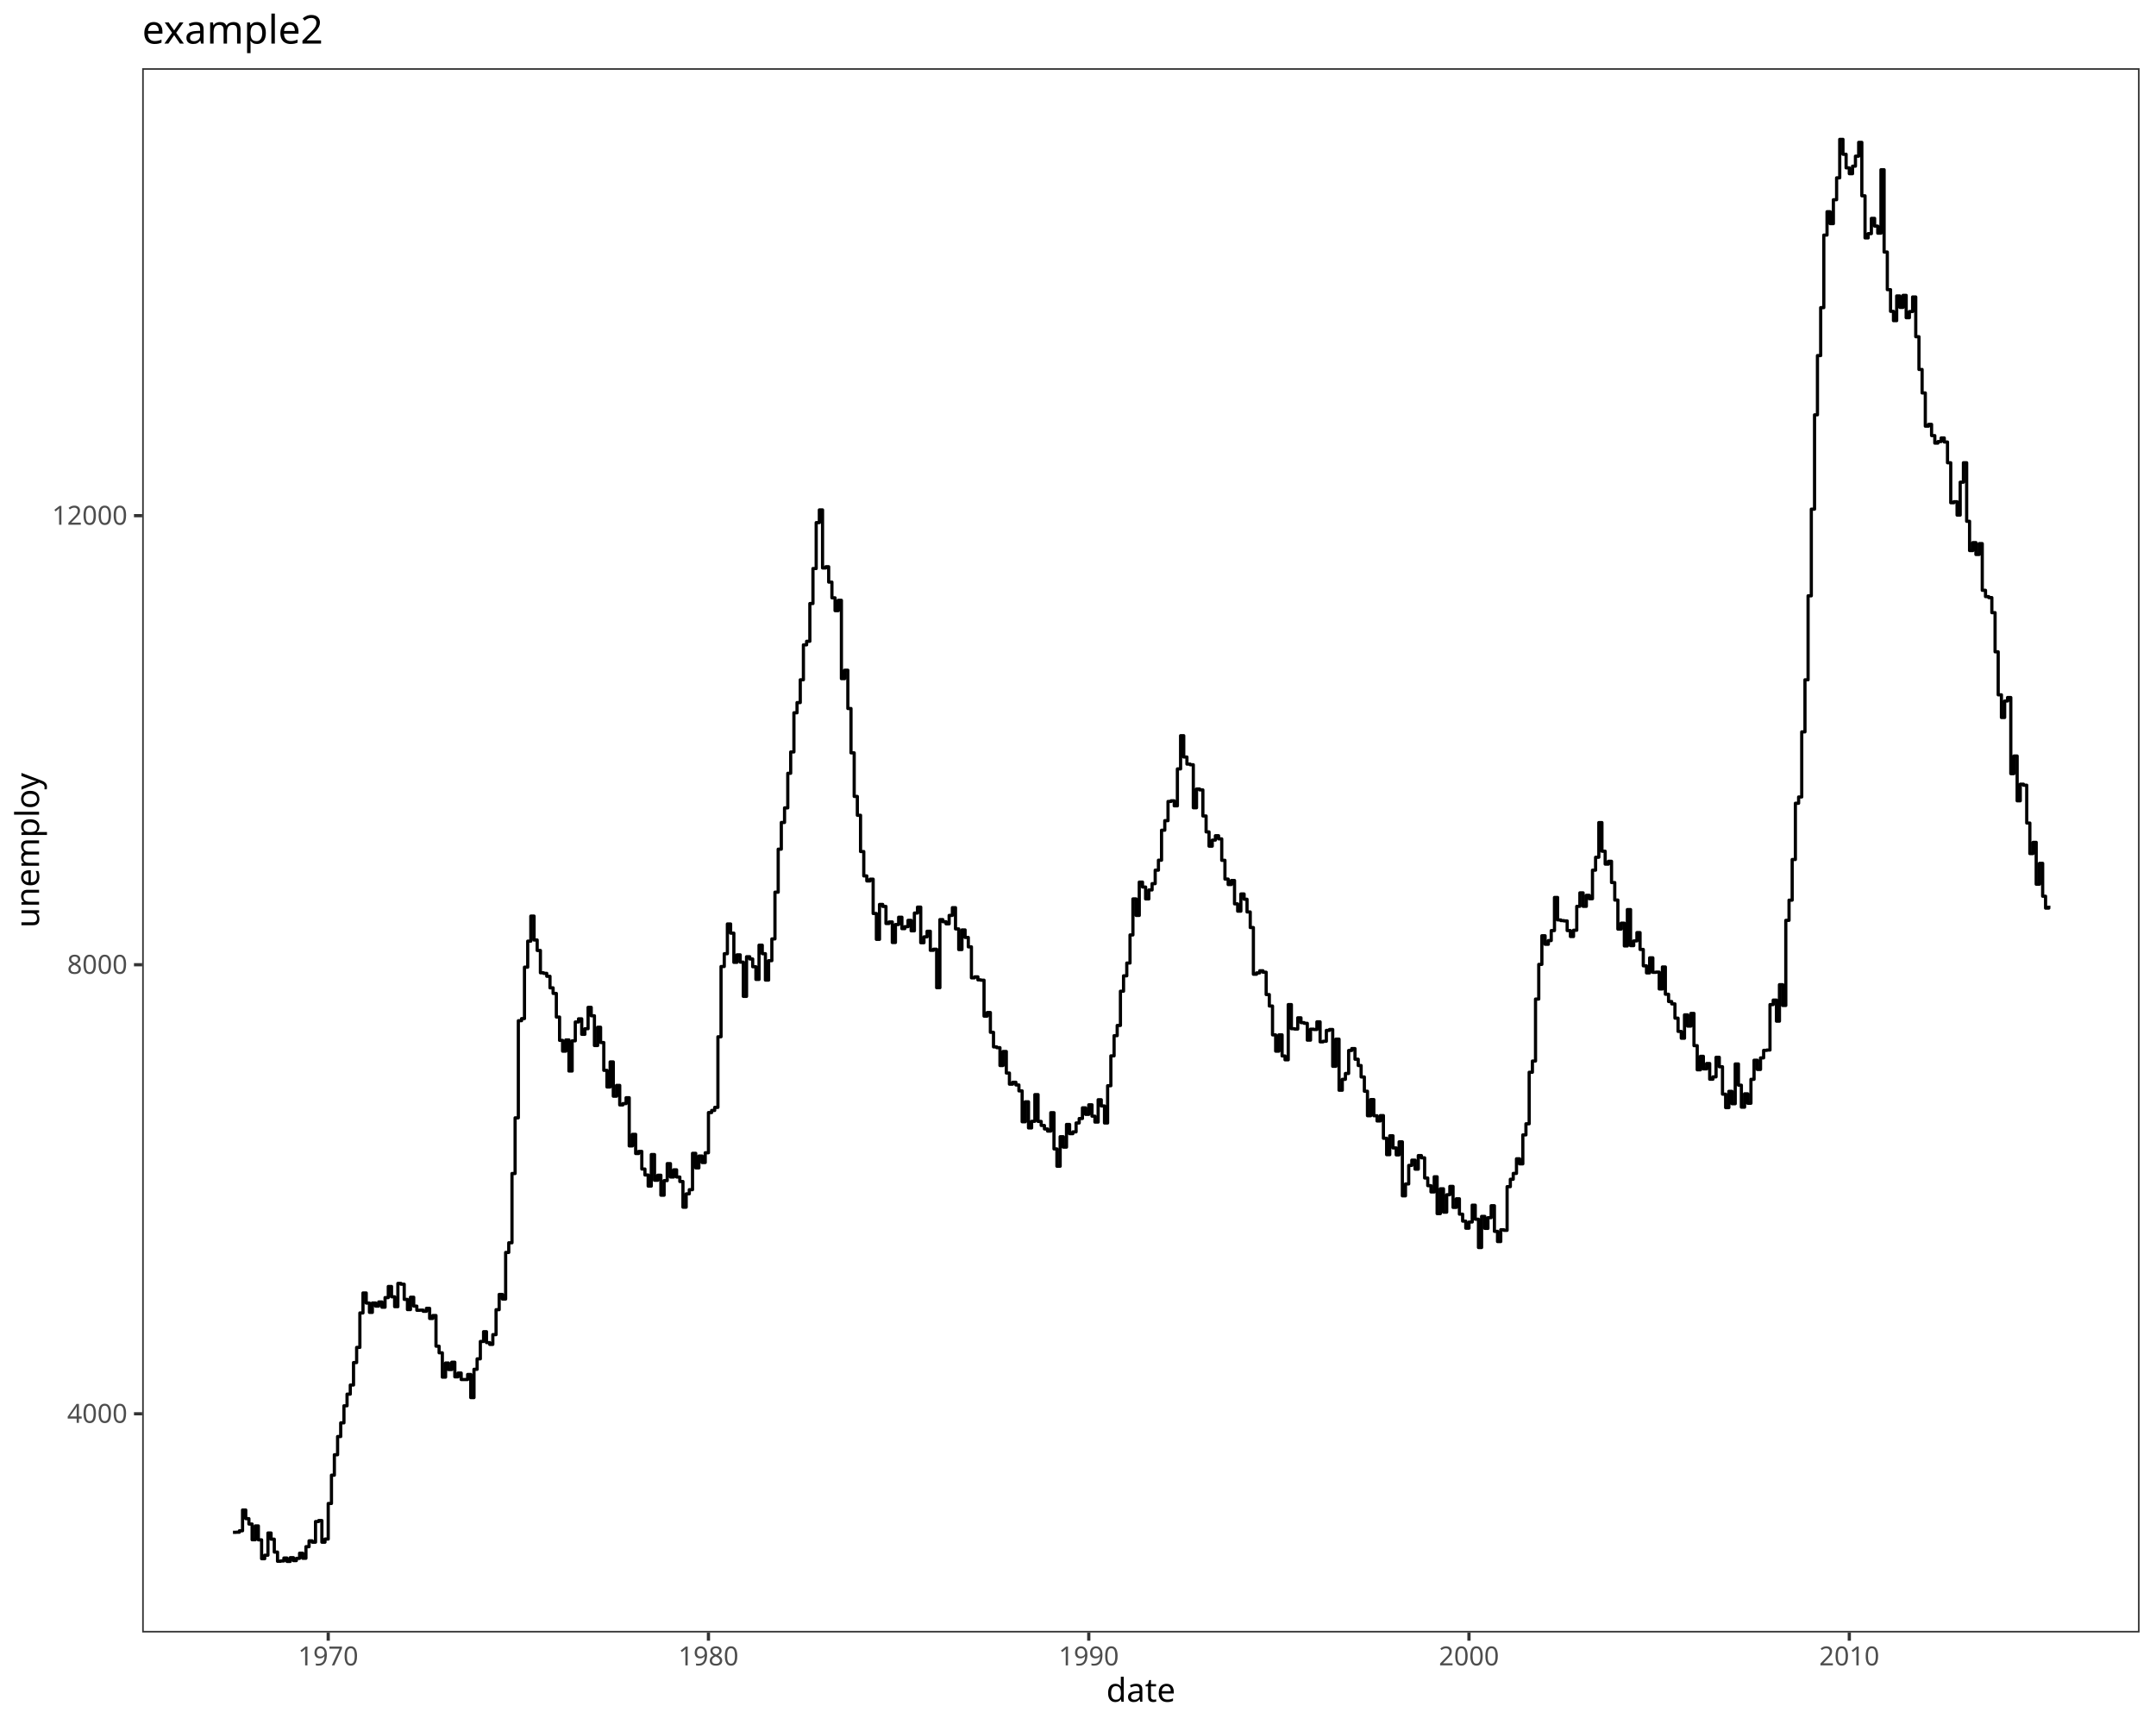
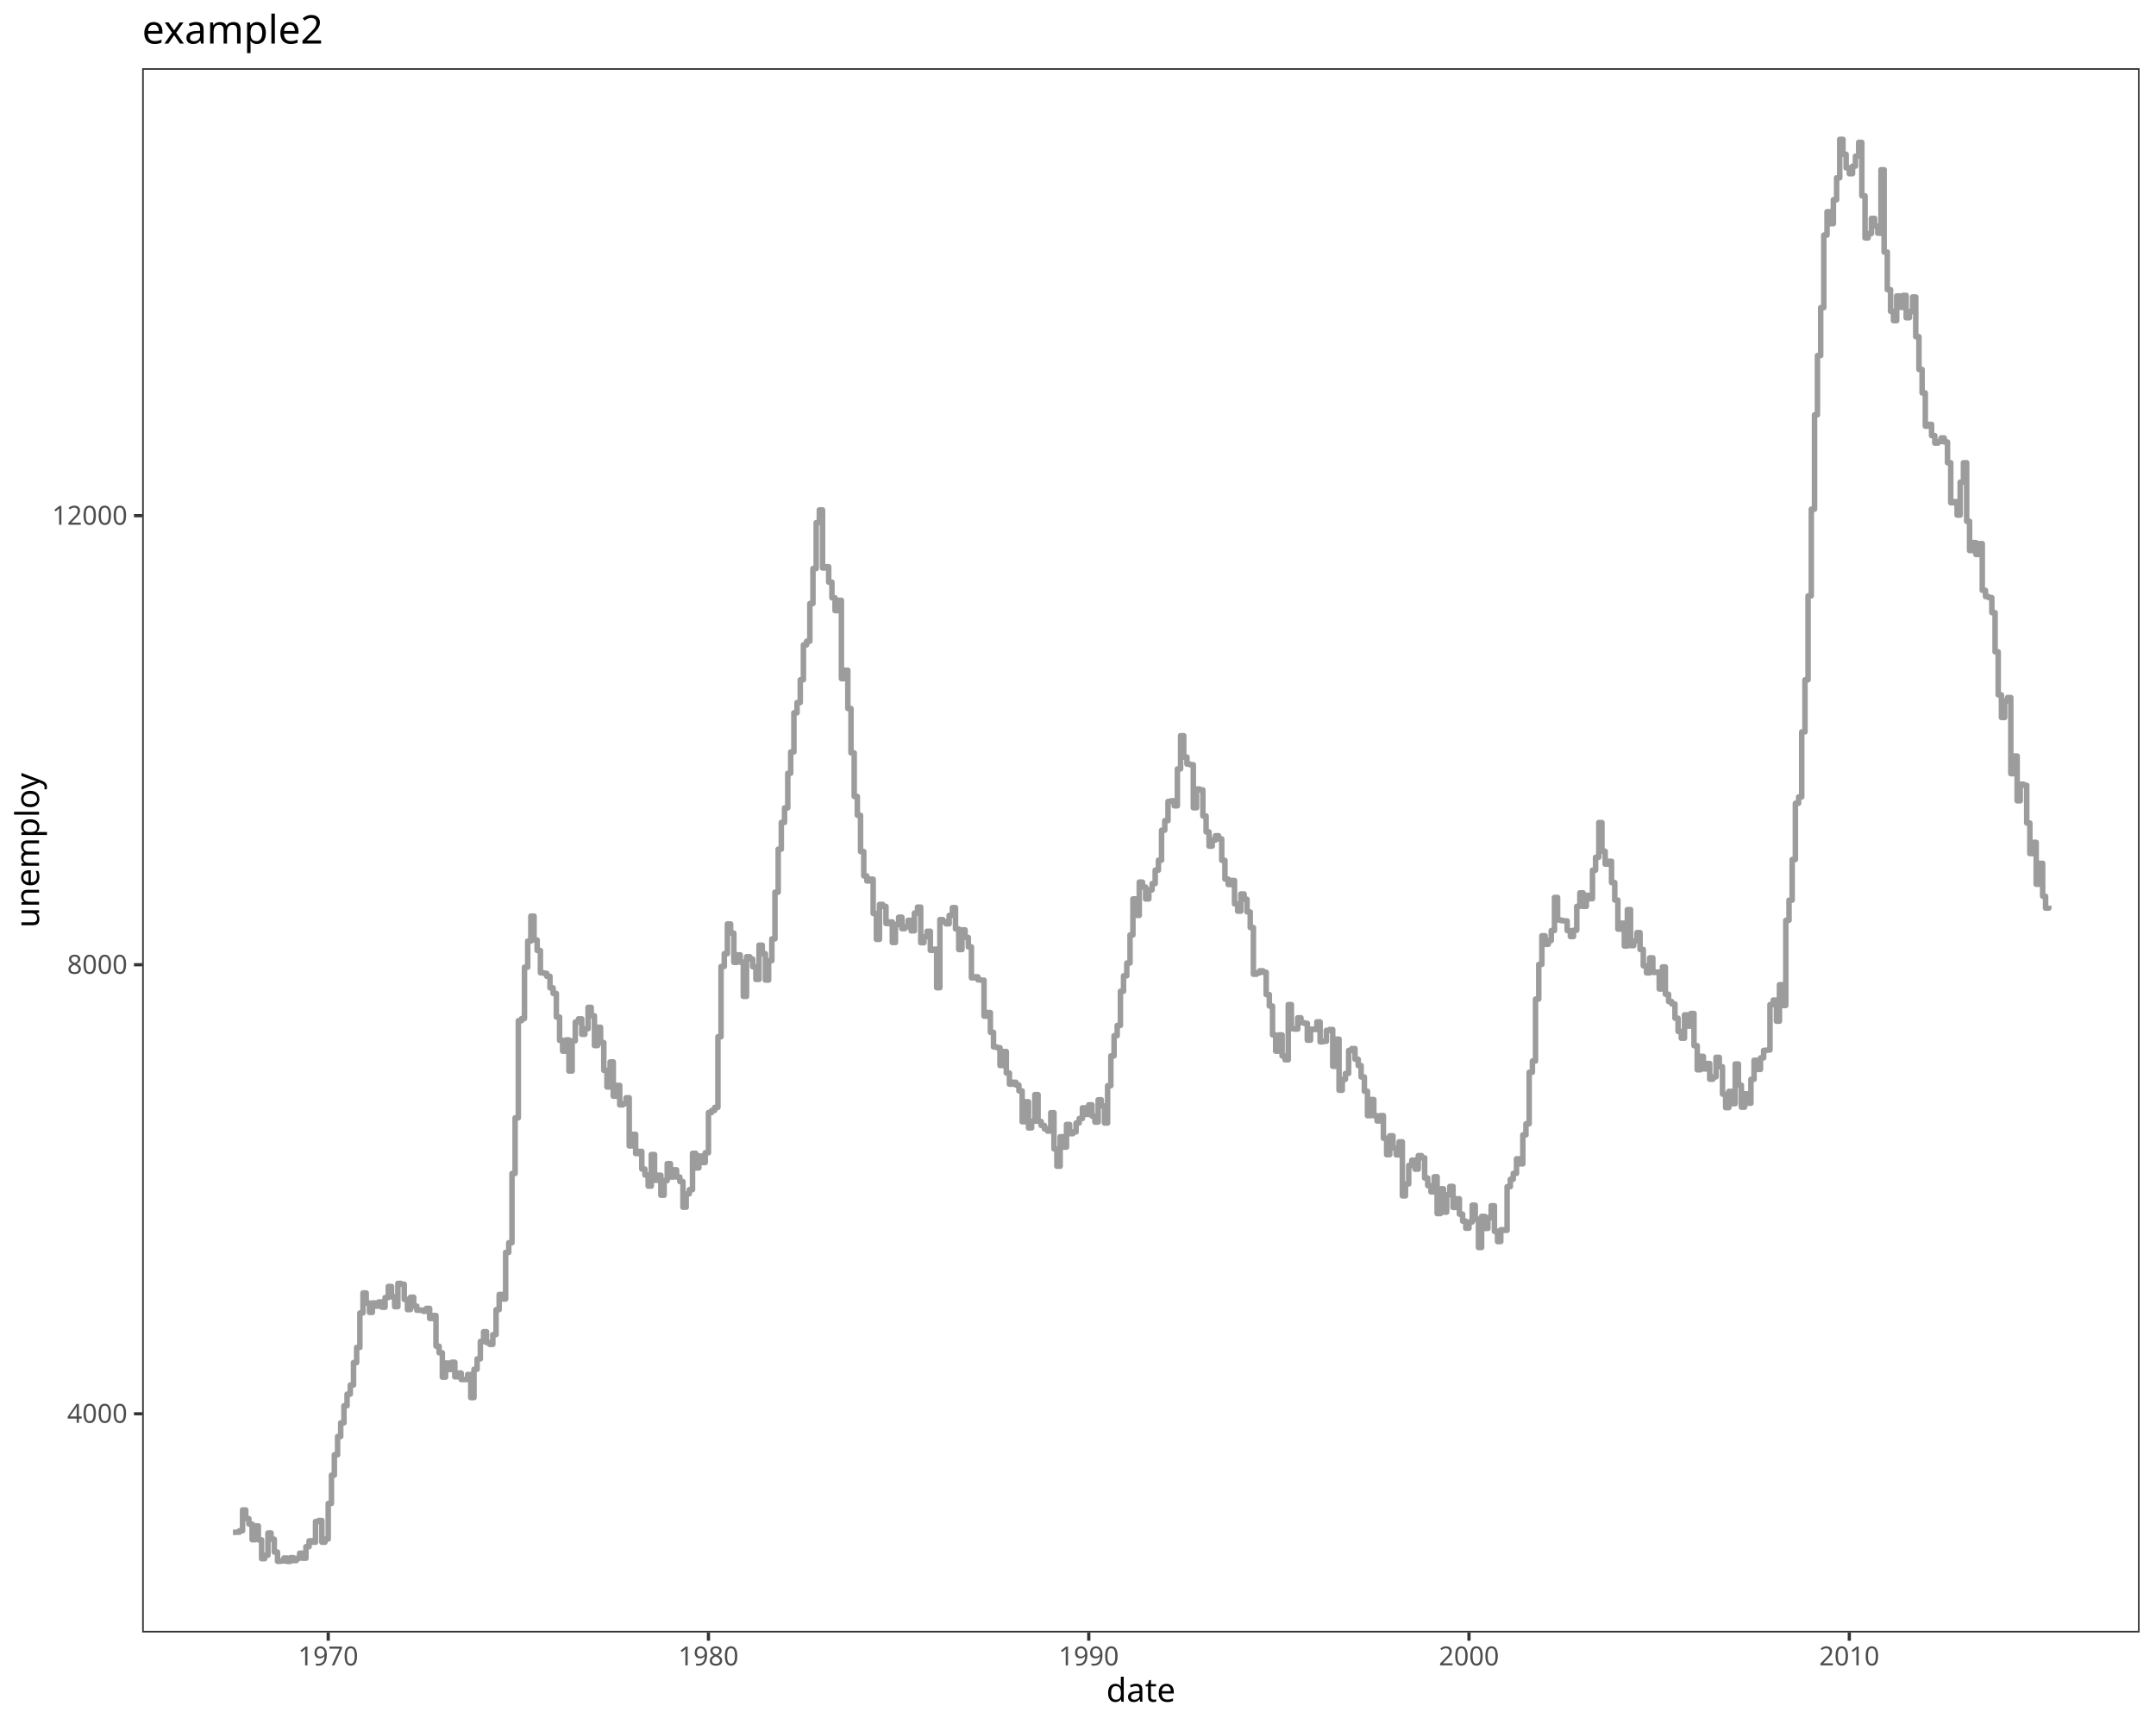
<svg xmlns="http://www.w3.org/2000/svg" class="svglite" data-engine-version="2.0" width="720.00pt" height="576.00pt" viewBox="0 0 720.00 576.00">
  <defs>
    <style type="text/css">
    .svglite line, .svglite polyline, .svglite polygon, .svglite path, .svglite rect, .svglite circle {
      fill: none;
      stroke: #000000;
      stroke-linecap: round;
      stroke-linejoin: round;
      stroke-miterlimit: 10.00;
    }
  </style>
  </defs>
  <rect width="100%" height="100%" style="stroke: none; fill: #FFFFFF;" />
  <defs>
    <clipPath id="cpMC4wMHw3MjAuMDB8MC4wMHw1NzYuMDA=">
      <rect x="0.00" y="0.00" width="720.00" height="576.00" />
    </clipPath>
  </defs>
  <g clip-path="url(#cpMC4wMHw3MjAuMDB8MC4wMHw1NzYuMDA=)">
    <rect x="0.00" y="0.00" width="720.00" height="576.00" style="stroke-width: 1.07; stroke: #FFFFFF; fill: #FFFFFF;" />
  </g>
  <defs>
    <clipPath id="cpNDcuNDh8NzE0LjUyfDIyLjc4fDU0NS4xMQ==">
      <rect x="47.48" y="22.78" width="667.04" height="522.33" />
    </clipPath>
  </defs>
  <g clip-path="url(#cpNDcuNDh8NzE0LjUyfDIyLjc4fDU0NS4xMQ==)">
    <rect x="47.48" y="22.78" width="667.04" height="522.33" style="stroke-width: 1.07; stroke: none; fill: #FFFFFF;" />
-     <polyline points="77.80,511.66 78.88,511.66 78.88,511.62 79.95,511.62 79.95,511.14 81.00,511.14 81.00,504.20 82.07,504.20 82.07,507.09 83.12,507.09 83.12,508.89 84.19,508.89 84.19,514.14 85.27,514.14 85.27,509.52 86.28,509.52 86.28,514.17 87.36,514.17 87.36,520.47 88.40,520.47 88.40,519.31 89.48,519.31 89.48,511.89 90.52,511.89 90.52,513.95 91.60,513.95 91.60,518.26 92.68,518.26 92.68,521.33 93.72,521.33 93.72,521.22 94.80,521.22 94.80,520.25 95.84,520.25 95.84,521.37 96.92,521.37 96.92,520.13 98.00,520.13 98.00,521.11 98.97,521.11 98.97,520.36 100.05,520.36 100.05,518.63 101.09,518.63 101.09,520.32 102.17,520.32 102.17,516.46 103.21,516.46 103.21,514.51 104.29,514.51 104.29,514.96 105.37,514.96 105.37,508.06 106.41,508.06 106.41,507.73 107.49,507.73 107.49,514.96 108.53,514.96 108.53,513.91 109.61,513.91 109.61,502.03 110.69,502.03 110.69,492.58 111.66,492.58 111.66,485.76 112.74,485.76 112.74,479.68 113.78,479.68 113.78,475.11 114.86,475.11 114.86,469.41 115.90,469.41 115.90,465.52 116.98,465.52 116.98,462.48 118.06,462.48 118.06,454.98 119.10,454.98 119.10,449.92 120.18,449.92 120.18,438.41 121.22,438.41 121.22,431.74 122.30,431.74 122.30,435.11 123.38,435.11 123.38,438.22 124.35,438.22 124.35,435.08 125.43,435.08 125.43,436.13 126.47,436.13 126.47,434.74 127.55,434.74 127.55,436.50 128.59,436.50 128.59,433.28 129.67,433.28 129.67,429.57 130.75,429.57 130.75,433.01 131.79,433.01 131.79,436.31 132.87,436.31 132.87,428.55 133.91,428.55 133.91,428.82 134.99,428.82 134.99,433.88 136.07,433.88 136.07,437.29 137.08,437.29 137.08,433.16 138.16,433.16 138.16,436.13 139.20,436.13 139.20,437.51 140.28,437.51 140.28,437.47 141.32,437.47 141.32,437.85 142.40,437.85 142.40,436.88 143.48,436.88 143.48,440.25 144.52,440.25 144.52,439.27 145.60,439.27 145.60,449.51 146.64,449.51 146.64,451.72 147.72,451.72 147.72,459.85 148.80,459.85 148.80,455.13 149.77,455.13 149.77,457.31 150.85,457.31 150.85,454.87 151.89,454.87 151.89,459.74 152.97,459.74 152.97,458.47 154.01,458.47 154.01,460.64 155.09,460.64 155.09,460.64 156.17,460.64 156.17,458.95 157.21,458.95 157.21,466.68 158.29,466.68 158.29,457.23 159.33,457.23 159.33,453.74 160.41,453.74 160.41,447.93 161.49,447.93 161.49,444.67 162.46,444.67 162.46,448.31 163.54,448.31 163.54,448.91 164.58,448.91 164.58,445.65 165.66,445.65 165.66,437.32 166.70,437.32 166.70,432.23 167.78,432.23 167.78,433.76 168.86,433.76 168.86,418.21 169.90,418.21 169.90,414.98 170.98,414.98 170.98,391.85 172.02,391.85 172.02,373.26 173.10,373.26 173.10,340.83 174.18,340.83 174.18,340.12 175.15,340.12 175.15,322.95 176.23,322.95 176.23,314.26 177.27,314.26 177.27,305.90 178.35,305.90 178.35,313.88 179.39,313.88 179.39,317.37 180.47,317.37 180.47,324.83 181.55,324.83 181.55,325.01 182.59,325.01 182.59,325.99 183.67,325.99 183.67,329.85 184.71,329.85 184.71,331.72 185.79,331.72 185.79,339.60 186.87,339.60 186.87,347.39 187.88,347.39 187.88,350.99 188.95,350.99 188.95,347.24 190.00,347.24 190.00,357.63 191.07,357.63 191.07,347.54 192.12,347.54 192.12,341.25 193.20,341.25 193.20,340.20 194.27,340.20 194.27,345.37 195.32,345.37 195.32,343.50 196.39,343.50 196.39,336.37 197.44,336.37 197.44,339.18 198.51,339.18 198.51,349.12 199.59,349.12 199.59,343.01 200.57,343.01 200.57,348.11 201.64,348.11 201.64,357.40 202.69,357.40 202.69,362.95 203.76,362.95 203.76,354.59 204.81,354.59 204.81,366.03 205.89,366.03 205.89,362.43 206.96,362.43 206.96,368.95 208.01,368.95 208.01,368.50 209.08,368.50 209.08,366.55 210.13,366.55 210.13,382.63 211.21,382.63 211.21,378.77 212.28,378.77 212.28,385.18 213.26,385.18 213.26,384.47 214.33,384.47 214.33,390.35 215.38,390.35 215.38,392.34 216.46,392.34 216.46,396.05 217.50,396.05 217.50,385.52 218.58,385.52 218.58,394.10 219.65,394.10 219.65,392.42 220.70,392.42 220.70,399.09 221.78,399.09 221.78,394.22 222.82,394.22 222.82,388.55 223.90,388.55 223.90,393.02 224.97,393.02 224.97,390.62 225.95,390.62 225.95,393.02 227.03,393.02 227.03,394.52 228.07,394.52 228.07,403.10 229.15,403.10 229.15,398.64 230.19,398.64 230.19,397.25 231.27,397.25 231.27,385.11 232.34,385.11 232.34,389.98 233.39,389.98 233.39,386.01 234.47,386.01 234.47,388.18 235.51,388.18 235.51,384.92 236.59,384.92 236.59,371.50 237.66,371.50 237.66,370.79 238.67,370.79 238.67,369.77 239.75,369.77 239.75,346.19 240.79,346.19 240.79,322.73 241.87,322.73 241.87,318.45 242.91,318.45 242.91,308.52 243.99,308.52 243.99,311.59 245.07,311.59 245.07,321.34 246.11,321.34 246.11,318.83 247.19,318.83 247.19,321.27 248.23,321.27 248.23,332.70 249.31,332.70 249.31,319.47 250.39,319.47 250.39,320.22 251.36,320.22 251.36,322.80 252.44,322.80 252.44,327.04 253.48,327.04 253.48,315.61 254.56,315.61 254.56,318.45 255.61,318.45 255.61,327.26 256.68,327.26 256.68,320.78 257.76,320.78 257.76,313.51 258.80,313.51 258.80,297.91 259.88,297.91 259.88,283.55 260.92,283.55 260.92,274.63 262.00,274.63 262.00,269.76 263.08,269.76 263.08,258.21 264.05,258.21 264.05,251.09 265.13,251.09 265.13,238.01 266.17,238.01 266.17,234.60 267.25,234.60 267.25,226.99 268.30,226.99 268.30,215.33 269.37,215.33 269.37,214.13 270.45,214.13 270.45,201.53 271.49,201.53 271.49,189.84 272.57,189.84 272.57,174.51 273.62,174.51 273.62,170.27 274.69,170.27 274.69,189.65 275.77,189.65 275.77,189.24 276.74,189.24 276.74,194.37 277.82,194.37 277.82,199.62 278.87,199.62 278.87,203.90 279.94,203.90 279.94,200.45 280.99,200.45 280.99,226.61 282.06,226.61 282.06,223.80 283.14,223.80 283.14,236.58 284.19,236.58 284.19,251.39 285.26,251.39 285.26,265.94 286.31,265.94 286.31,272.23 287.38,272.23 287.38,284.34 288.46,284.34 288.46,292.48 289.47,292.48 289.47,294.16 290.55,294.16 290.55,293.56 291.59,293.56 291.59,305.03 292.67,305.03 292.67,313.66 293.71,313.66 293.71,302.00 294.79,302.00 294.79,302.67 295.87,302.67 295.87,308.37 296.91,308.37 296.91,307.85 297.99,307.85 297.99,314.71 299.03,314.71 299.03,308.71 300.11,308.71 300.11,306.27 301.19,306.27 301.19,310.09 302.16,310.09 302.16,309.42 303.24,309.42 303.24,307.32 304.28,307.32 304.28,310.81 305.36,310.81 305.36,304.88 306.40,304.88 306.40,302.90 307.48,302.90 307.48,314.78 308.56,314.78 308.56,312.83 309.60,312.83 309.60,310.96 310.68,310.96 310.68,317.33 311.72,317.33 311.72,316.96 312.80,316.96 312.80,329.81 313.88,329.81 313.88,307.06 314.85,307.06 314.85,307.77 315.93,307.77 315.93,308.48 316.97,308.48 316.97,305.67 318.05,305.67 318.05,303.08 319.09,303.08 319.09,310.17 320.17,310.17 320.17,317.07 321.25,317.07 321.25,310.51 322.29,310.51 322.29,313.02 323.37,313.02 323.37,316.17 324.41,316.17 324.41,326.51 325.49,326.51 325.49,326.18 326.57,326.18 326.57,327.19 327.54,327.19 327.54,327.30 328.62,327.30 328.62,339.30 329.66,339.30 329.66,338.10 330.74,338.10 330.74,344.70 331.78,344.70 331.78,349.57 332.86,349.57 332.86,349.83 333.94,349.83 333.94,355.79 334.98,355.79 334.98,351.11 336.06,351.11 336.06,358.30 337.10,358.30 337.10,362.01 338.18,362.01 338.18,361.38 339.26,361.38 339.26,362.28 340.27,362.28 340.27,364.26 341.35,364.26 341.35,374.57 342.39,374.57 342.39,367.90 343.47,367.90 343.47,376.63 344.51,376.63 344.51,374.42 345.59,374.42 345.59,365.50 346.66,365.50 346.66,374.46 347.71,374.46 347.71,375.81 348.79,375.81 348.79,376.97 349.83,376.97 349.83,377.68 350.91,377.68 350.91,371.54 351.98,371.54 351.98,383.64 352.96,383.64 352.96,389.42 354.04,389.42 354.04,379.56 355.08,379.56 355.08,383.04 356.16,383.04 356.16,375.47 357.20,375.47 357.20,378.55 358.28,378.55 358.28,377.95 359.36,377.95 359.36,374.98 360.40,374.98 360.40,373.49 361.48,373.49 361.48,369.92 362.52,369.92 362.52,372.10 363.60,372.10 363.60,368.91 364.67,368.91 364.67,372.70 365.65,372.70 365.65,374.68 366.73,374.68 366.73,367.22 367.77,367.22 367.77,369.29 368.85,369.29 368.85,374.98 369.89,374.98 369.89,362.54 370.97,362.54 370.97,352.57 372.05,352.57 372.05,345.82 373.09,345.82 373.09,342.41 374.17,342.41 374.17,330.98 375.21,330.98 375.21,325.84 376.29,325.84 376.29,321.57 377.37,321.57 377.37,312.19 378.34,312.19 378.34,300.16 379.42,300.16 379.42,305.67 380.46,305.67 380.46,294.54 381.54,294.54 381.54,296.19 382.58,296.19 382.58,300.16 383.66,300.16 383.66,297.16 384.74,297.16 384.74,295.06 385.78,295.06 385.78,290.56 386.86,290.56 386.86,287.23 387.90,287.23 387.90,277.22 388.98,277.22 388.98,274.03 390.06,274.03 390.06,267.62 391.06,267.62 391.06,267.40 392.14,267.40 392.14,269.08 393.19,269.08 393.19,256.75 394.26,256.75 394.26,245.66 395.31,245.66 395.31,252.78 396.38,252.78 396.38,255.14 397.46,255.14 397.46,255.36 398.51,255.36 398.51,269.72 399.58,269.72 399.58,263.46 400.63,263.46 400.63,263.76 401.70,263.76 401.70,272.46 402.78,272.46 402.78,277.78 403.76,277.78 403.76,282.54 404.83,282.54 404.83,280.52 405.88,280.52 405.88,279.06 406.95,279.06 406.95,280.11 408.00,280.11 408.00,287.27 409.07,287.27 409.07,293.53 410.15,293.53 410.15,295.36 411.20,295.36 411.20,294.01 412.27,294.01 412.27,301.81 413.32,301.81 413.32,304.25 414.39,304.25 414.39,298.51 415.47,298.51 415.47,300.27 416.45,300.27 416.45,304.51 417.52,304.51 417.52,309.72 418.57,309.72 418.57,325.31 419.64,325.31 419.64,324.86 420.69,324.86 420.69,324.15 421.77,324.15 421.77,324.64 422.84,324.64 422.84,332.10 423.89,332.10 423.89,335.92 424.96,335.92 424.96,345.56 426.01,345.56 426.01,350.99 427.08,350.99 427.08,345.56 428.16,345.56 428.16,352.60 429.14,352.60 429.14,353.88 430.21,353.88 430.21,335.44 431.26,335.44 431.26,343.50 432.34,343.50 432.34,343.61 433.38,343.61 433.38,339.86 434.46,339.86 434.46,341.47 435.53,341.47 435.53,341.70 436.58,341.70 436.58,347.32 437.65,347.32 437.65,343.65 438.70,343.65 438.70,343.76 439.78,343.76 439.78,341.21 440.85,341.21 440.85,347.88 441.86,347.88 441.86,347.69 442.94,347.69 442.94,344.06 443.98,344.06 443.98,343.76 445.06,343.76 445.06,356.05 446.10,356.05 446.10,346.98 447.18,346.98 447.18,364.04 448.26,364.04 448.26,360.40 449.30,360.40 449.30,358.45 450.38,358.45 450.38,350.77 451.42,350.77 451.42,350.13 452.50,350.13 452.50,353.69 453.58,353.69 453.58,355.79 454.55,355.79 454.55,359.61 455.63,359.61 455.63,364.38 456.67,364.38 456.67,372.55 457.75,372.55 457.75,367.15 458.79,367.15 458.79,372.55 459.87,372.55 459.87,374.31 460.95,374.31 460.95,372.51 461.99,372.51 461.99,380.08 463.07,380.08 463.07,385.56 464.11,385.56 464.11,379.26 465.19,379.26 465.19,383.31 466.27,383.31 466.27,385.63 467.24,385.63 467.24,381.28 468.32,381.28 468.32,399.31 469.36,399.31 469.36,395.34 470.44,395.34 470.44,389.15 471.48,389.15 471.48,387.39 472.56,387.39 472.56,390.39 473.64,390.39 473.64,385.86 474.68,385.86 474.68,386.61 475.76,386.61 475.76,393.35 476.80,393.35 476.80,395.90 477.88,395.90 477.88,398.00 478.96,398.00 478.96,392.94 479.93,392.94 479.93,405.24 481.01,405.24 481.01,396.95 482.05,396.95 482.05,404.75 483.13,404.75 483.13,398.94 484.18,398.94 484.18,396.16 485.25,396.16 485.25,403.17 486.33,403.17 486.33,400.29 487.37,400.29 487.37,405.42 488.45,405.42 488.45,407.75 489.50,407.75 489.50,410.11 490.57,410.11 490.57,408.05 491.65,408.05 491.65,402.42 492.66,402.42 492.66,407.11 493.74,407.11 493.74,416.56 494.78,416.56 494.78,406.17 495.86,406.17 495.86,410.18 496.90,410.18 496.90,406.59 497.98,406.59 497.98,402.61 499.06,402.61 499.06,411.16 500.10,411.16 500.10,414.57 501.18,414.57 501.18,410.63 502.22,410.63 502.22,410.82 503.30,410.82 503.30,396.24 504.38,396.24 504.38,393.77 505.35,393.77 505.35,391.82 506.43,391.82 506.43,386.94 507.47,386.94 507.47,388.63 508.55,388.63 508.55,378.96 509.59,378.96 509.59,375.25 510.67,375.25 510.67,358.04 511.75,358.04 511.75,354.29 512.79,354.29 512.79,333.60 513.87,333.60 513.87,322.02 514.91,322.02 514.91,312.46 515.99,312.46 515.99,315.31 517.07,315.31 517.07,314.07 518.04,314.07 518.04,310.73 519.12,310.73 519.12,299.67 520.16,299.67 520.16,307.17 521.24,307.17 521.24,307.40 522.28,307.40 522.28,307.51 523.36,307.51 523.36,310.73 524.44,310.73 524.44,312.72 525.48,312.72 525.48,310.62 526.56,310.62 526.56,302.64 527.60,302.64 527.60,298.14 528.68,298.14 528.68,302.64 529.76,302.64 529.76,298.96 530.73,298.96 530.73,300.09 531.81,300.09 531.81,290.56 532.85,290.56 532.85,286.25 533.93,286.25 533.93,274.67 534.97,274.67 534.97,284.23 536.05,284.23 536.05,288.54 537.13,288.54 537.13,287.60 538.17,287.60 538.17,294.69 539.25,294.69 539.25,300.54 540.29,300.54 540.29,310.24 541.37,310.24 541.37,308.26 542.45,308.26 542.45,315.87 543.46,315.87 543.46,303.72 544.53,303.72 544.53,315.76 545.58,315.76 545.58,314.18 546.65,314.18 546.65,311.41 547.70,311.41 547.70,317.03 548.78,317.03 548.78,322.50 549.85,322.50 549.85,324.86 550.90,324.86 550.90,319.84 551.97,319.84 551.97,324.68 553.02,324.68 553.02,324.60 554.10,324.60 554.10,330.23 555.17,330.23 555.17,322.88 556.15,322.88 556.15,331.99 557.22,331.99 557.22,334.42 558.27,334.42 558.27,335.21 559.35,335.21 559.35,339.97 560.39,339.97 560.39,344.40 561.47,344.40 561.47,346.68 562.54,346.68 562.54,338.88 563.59,338.88 563.59,342.63 564.67,342.63 564.67,338.40 565.71,338.40 565.71,349.16 566.79,349.16 566.79,357.22 567.86,357.22 567.86,352.72 568.84,352.72 568.84,356.92 569.92,356.92 569.92,355.12 570.96,355.12 570.96,360.36 572.04,360.36 572.04,359.58 573.08,359.58 573.08,353.05 574.16,353.05 574.16,356.20 575.23,356.20 575.23,365.35 576.28,365.35 576.28,369.85 577.36,369.85 577.36,364.41 578.40,364.41 578.40,368.54 579.48,368.54 579.48,355.27 580.55,355.27 580.55,362.35 581.53,362.35 581.53,369.70 582.61,369.70 582.61,365.24 583.65,365.24 583.65,368.39 584.73,368.39 584.73,360.40 585.77,360.40 585.77,354.03 586.85,354.03 586.85,357.10 587.93,357.10 587.93,353.24 588.97,353.24 588.97,350.73 590.05,350.73 590.05,350.62 591.09,350.62 591.09,335.44 592.17,335.44 592.17,333.94 593.25,333.94 593.25,340.98 594.25,340.98 594.25,328.80 595.33,328.80 595.33,335.74 596.37,335.74 596.37,307.32 597.45,307.32 597.45,300.57 598.50,300.57 598.50,287.00 599.57,287.00 599.57,268.22 600.65,268.22 600.65,266.12 601.69,266.12 601.69,244.38 602.77,244.38 602.77,226.99 603.81,226.99 603.81,198.95 604.89,198.95 604.89,170.01 605.97,170.01 605.97,138.52 606.94,138.52 606.94,118.73 608.02,118.73 608.02,102.72 609.06,102.72 609.06,78.50 610.14,78.50 610.14,70.70 611.19,70.70 611.19,74.68 612.26,74.68 612.26,66.69 613.34,66.69 613.34,59.38 614.38,59.38 614.38,46.53 615.46,46.53 615.46,51.51 616.51,51.51 616.51,56.05 617.58,56.05 617.58,58.00 618.66,58.00 618.66,55.49 619.63,55.49 619.63,52.15 620.71,52.15 620.71,47.54 621.76,47.54 621.76,65.38 622.83,65.38 622.83,79.44 623.88,79.44 623.88,78.01 624.95,78.01 624.95,72.92 626.03,72.92 626.03,75.50 627.08,75.50 627.08,77.86 628.15,77.86 628.15,56.68 629.20,56.68 629.20,84.16 630.27,84.16 630.27,96.72 631.35,96.72 631.35,103.96 632.33,103.96 632.33,107.07 633.40,107.07 633.40,98.82 634.45,98.82 634.45,102.64 635.52,102.64 635.52,98.63 636.57,98.63 636.57,106.09 637.64,106.09 637.64,104.03 638.72,104.03 638.72,99.16 639.77,99.16 639.77,112.43 640.84,112.43 640.84,123.37 641.89,123.37 641.89,131.21 642.96,131.21 642.96,142.30 644.04,142.30 644.04,141.70 645.05,141.70 645.05,145.45 646.13,145.45 646.13,147.96 647.17,147.96 647.17,147.44 648.25,147.44 648.25,146.24 649.29,146.24 649.29,147.59 650.37,147.59 650.37,154.52 651.45,154.52 651.45,167.87 652.49,167.87 652.49,167.53 653.57,167.53 653.57,171.99 654.61,171.99 654.61,161.01 655.69,161.01 655.69,154.52 656.77,154.52 656.77,174.06 657.74,174.06 657.74,183.84 658.82,183.84 658.82,181.18 659.86,181.18 659.86,185.15 660.94,185.15 660.94,181.52 661.98,181.52 661.98,197.11 663.06,197.11 663.06,199.21 664.14,199.21 664.14,199.55 665.18,199.55 665.18,204.57 666.26,204.57 666.26,217.65 667.30,217.65 667.30,232.01 668.38,232.01 668.38,239.58 669.46,239.58 669.46,234.07 670.43,234.07 670.43,232.91 671.51,232.91 671.51,258.33 672.55,258.33 672.55,252.44 673.63,252.44 673.63,267.40 674.67,267.40 674.67,261.85 675.75,261.85 675.75,262.19 676.83,262.19 676.83,274.82 677.87,274.82 677.87,285.02 678.95,285.02 678.95,281.27 679.99,281.27 679.99,295.25 681.07,295.25 681.07,288.28 682.15,288.28 682.15,299.26 683.12,299.26 683.12,303.23 684.20,303.23 684.20,302.41 " style="stroke-width: 1.07; stroke-linecap: butt;" />
+     <polyline points="77.80,511.66 78.88,511.66 78.88,511.62 79.95,511.62 79.95,511.14 81.00,511.14 81.00,504.20 82.07,504.20 82.07,507.09 83.12,507.09 83.12,508.89 84.19,508.89 84.19,514.14 85.27,514.14 85.27,509.52 86.28,509.52 86.28,514.17 87.36,514.17 87.36,520.47 88.40,520.47 88.40,519.31 89.48,519.31 89.48,511.89 90.52,511.89 90.52,513.95 91.60,513.95 91.60,518.26 92.68,518.26 92.68,521.33 93.72,521.33 93.72,521.22 94.80,521.22 94.80,520.25 95.84,520.25 95.84,521.37 96.92,521.37 96.92,520.13 98.00,520.13 98.00,521.11 98.97,521.11 98.97,520.36 100.05,520.36 100.05,518.63 101.09,518.63 101.09,520.32 102.17,520.32 102.17,516.46 103.21,516.46 103.21,514.51 104.29,514.51 104.29,514.96 105.37,514.96 105.37,508.06 106.41,508.06 106.41,507.73 107.49,507.73 107.49,514.96 108.53,514.96 108.53,513.91 109.61,513.91 109.61,502.03 110.69,502.03 110.69,492.58 111.66,492.58 111.66,485.76 112.74,485.76 112.74,479.68 113.78,479.68 113.78,475.11 114.86,475.11 114.86,469.41 115.90,469.41 115.90,465.52 116.98,465.52 116.98,462.48 118.06,462.48 118.06,454.98 119.10,454.98 119.10,449.92 120.18,449.92 120.18,438.41 121.22,438.41 121.22,431.74 122.30,431.74 122.30,435.11 123.38,435.11 123.38,438.22 124.35,438.22 124.35,435.08 125.43,435.08 125.43,436.13 126.47,436.13 126.47,434.74 127.55,434.74 127.55,436.50 128.59,436.50 128.59,433.28 129.67,433.28 129.67,429.57 130.75,429.57 130.75,433.01 131.79,433.01 131.79,436.31 132.87,436.31 132.87,428.55 133.91,428.55 133.91,428.82 134.99,428.82 134.99,433.88 136.07,433.88 136.07,437.29 137.08,437.29 137.08,433.16 138.16,433.16 138.16,436.13 139.20,436.13 139.20,437.51 140.28,437.51 140.28,437.47 141.32,437.47 141.32,437.85 142.40,437.85 142.40,436.88 143.48,436.88 143.48,440.25 144.52,440.25 144.52,439.27 145.60,439.27 145.60,449.51 146.64,449.51 146.64,451.72 147.72,451.72 147.72,459.85 148.80,459.85 148.80,455.13 149.77,455.13 149.77,457.31 150.85,457.31 150.85,454.87 151.89,454.87 151.89,459.74 152.97,459.74 152.97,458.47 154.01,458.47 154.01,460.64 155.09,460.64 155.09,460.64 156.17,460.64 156.17,458.95 157.21,458.95 157.21,466.68 158.29,466.68 158.29,457.23 159.33,457.23 159.33,453.74 160.41,453.74 160.41,447.93 161.49,447.93 161.49,444.67 162.46,444.67 162.46,448.31 163.54,448.31 163.54,448.91 164.58,448.91 164.58,445.65 165.66,445.65 165.66,437.32 166.70,437.32 166.70,432.23 167.78,432.23 167.78,433.76 168.86,433.76 168.86,418.21 169.90,418.21 169.90,414.98 170.98,414.98 170.98,391.85 172.02,391.85 172.02,373.26 173.10,373.26 173.10,340.83 174.18,340.83 174.18,340.12 175.15,340.12 175.15,322.95 176.23,322.95 176.23,314.26 177.27,314.26 177.27,305.90 178.35,305.90 178.35,313.88 179.39,313.88 179.39,317.37 180.47,317.37 180.47,324.83 181.55,324.83 181.55,325.01 182.59,325.01 182.59,325.99 183.67,325.99 183.67,329.85 184.71,329.85 184.71,331.72 185.79,331.72 185.79,339.60 186.87,339.60 186.87,347.39 187.88,347.39 187.88,350.99 188.95,350.99 188.95,347.24 190.00,347.24 190.00,357.63 191.07,357.63 191.07,347.54 192.12,347.54 192.12,341.25 193.20,341.25 193.20,340.20 194.27,340.20 194.27,345.37 195.32,345.37 195.32,343.50 196.39,343.50 196.39,336.37 197.44,336.37 197.44,339.18 198.51,339.18 198.51,349.12 199.59,349.12 199.59,343.01 200.57,343.01 200.57,348.11 201.64,348.11 201.64,357.40 202.69,357.40 202.69,362.95 203.76,362.95 203.76,354.59 204.81,354.59 204.81,366.03 205.89,366.03 205.89,362.43 206.96,362.43 206.96,368.95 208.01,368.95 208.01,368.50 209.08,368.50 209.08,366.55 210.13,366.55 210.13,382.63 211.21,382.63 211.21,378.77 212.28,378.77 212.28,385.18 213.26,385.18 213.26,384.47 214.33,384.47 214.33,390.35 215.38,390.35 215.38,392.34 216.46,392.34 216.46,396.05 217.50,396.05 217.50,385.52 218.58,385.52 218.58,394.10 219.65,394.10 219.65,392.42 220.70,392.42 220.70,399.09 221.78,399.09 221.78,394.22 222.82,394.22 222.82,388.55 223.90,388.55 223.90,393.02 224.97,393.02 224.97,390.62 225.95,390.62 225.95,393.02 227.03,393.02 227.03,394.52 228.07,394.52 228.07,403.10 229.15,403.10 229.15,398.64 230.19,398.64 230.19,397.25 231.27,397.25 231.27,385.11 232.34,385.11 232.34,389.98 233.39,389.98 233.39,386.01 234.47,386.01 234.47,388.18 235.51,388.18 235.51,384.92 236.59,384.92 236.59,371.50 237.66,371.50 237.66,370.79 238.67,370.79 238.67,369.77 239.75,369.77 239.75,346.19 240.79,346.19 240.79,322.73 241.87,322.73 241.87,318.45 242.91,318.45 242.91,308.52 243.99,308.52 243.99,311.59 245.07,311.59 245.07,321.34 246.11,321.34 246.11,318.83 247.19,318.83 247.19,321.27 248.23,321.27 248.23,332.70 249.31,332.70 249.31,319.47 250.39,319.47 250.39,320.22 251.36,320.22 251.36,322.80 252.44,322.80 252.44,327.04 253.48,327.04 253.48,315.61 254.56,315.61 254.56,318.45 255.61,318.45 255.61,327.26 256.68,327.26 256.68,320.78 257.76,320.78 257.76,313.51 258.80,313.51 258.80,297.91 259.88,297.91 259.88,283.55 260.92,283.55 260.92,274.63 262.00,274.63 262.00,269.76 263.08,269.76 263.08,258.21 264.05,258.21 264.05,251.09 265.13,251.09 265.13,238.01 266.17,238.01 266.17,234.60 267.25,234.60 267.25,226.99 268.30,226.99 268.30,215.33 269.37,215.33 269.37,214.13 270.45,214.13 270.45,201.53 271.49,201.53 271.49,189.84 272.57,189.84 272.57,174.51 273.62,174.51 273.62,170.27 274.69,170.27 274.69,189.65 275.77,189.65 275.77,189.24 276.74,189.24 276.74,194.37 277.82,194.37 277.82,199.62 278.87,199.62 278.87,203.90 279.94,203.90 279.94,200.45 280.99,200.45 280.99,226.61 282.06,226.61 282.06,223.80 283.14,223.80 283.14,236.58 284.19,236.58 284.19,251.39 285.26,251.39 285.26,265.94 286.31,265.94 286.31,272.23 287.38,272.23 287.38,284.34 288.46,284.34 288.46,292.48 289.47,292.48 289.47,294.16 290.55,294.16 290.55,293.56 291.59,293.56 291.59,305.03 292.67,305.03 292.67,313.66 293.71,313.66 293.71,302.00 294.79,302.00 294.79,302.67 295.87,302.67 295.87,308.37 296.91,308.37 296.91,307.85 297.99,307.85 297.99,314.71 299.03,314.71 299.03,308.71 300.11,308.71 300.11,306.27 301.19,306.27 301.19,310.09 302.16,310.09 302.16,309.42 303.24,309.42 303.24,307.32 304.28,307.32 304.28,310.81 305.36,310.81 305.36,304.88 306.40,304.88 306.40,302.90 307.48,302.90 307.48,314.78 308.56,314.78 308.56,312.83 309.60,312.83 309.60,310.96 310.68,310.96 310.68,317.33 311.72,317.33 311.72,316.96 312.80,316.96 312.80,329.81 313.88,329.81 313.88,307.06 314.85,307.06 314.85,307.77 315.93,307.77 315.93,308.48 316.97,308.48 316.97,305.67 318.05,305.67 318.05,303.08 319.09,303.08 319.09,310.17 320.17,310.17 320.17,317.07 321.25,317.07 321.25,310.51 322.29,310.51 322.29,313.02 323.37,313.02 323.37,316.17 324.41,316.17 324.41,326.51 325.49,326.51 325.49,326.18 326.57,326.18 326.57,327.19 327.54,327.19 327.54,327.30 328.62,327.30 328.62,339.30 329.66,339.30 329.66,338.10 330.74,338.10 330.74,344.70 331.78,344.70 331.78,349.57 332.86,349.57 332.86,349.83 333.94,349.83 333.94,355.79 334.98,355.79 334.98,351.11 336.06,351.11 336.06,358.30 337.10,358.30 337.10,362.01 338.18,362.01 338.18,361.38 339.26,361.38 339.26,362.28 340.27,362.28 340.27,364.26 341.35,364.26 341.35,374.57 342.39,374.57 342.39,367.90 343.47,367.90 343.47,376.63 344.51,376.63 344.51,374.42 345.59,374.42 345.59,365.50 346.66,365.50 346.66,374.46 347.71,374.46 347.71,375.81 348.79,375.81 348.79,376.97 349.83,376.97 349.83,377.68 350.91,377.68 350.91,371.54 351.98,371.54 351.98,383.64 352.96,383.64 352.96,389.42 354.04,389.42 354.04,379.56 355.08,379.56 355.08,383.04 356.16,383.04 356.16,375.47 357.20,375.47 357.20,378.55 358.28,378.55 358.28,377.95 359.36,377.95 359.36,374.98 360.40,374.98 360.40,373.49 361.48,373.49 361.48,369.92 362.52,369.92 362.52,372.10 363.60,372.10 363.60,368.91 364.67,368.91 364.67,372.70 365.65,372.70 365.65,374.68 366.73,374.68 366.73,367.22 367.77,367.22 367.77,369.29 368.85,369.29 368.85,374.98 369.89,374.98 369.89,362.54 370.97,362.54 370.97,352.57 372.05,352.57 372.05,345.82 373.09,345.82 373.09,342.41 374.17,342.41 374.17,330.98 375.21,330.98 375.21,325.84 376.29,325.84 376.29,321.57 377.37,321.57 377.37,312.19 378.34,312.19 378.34,300.16 379.42,300.16 379.42,305.67 380.46,305.67 380.46,294.54 381.54,294.54 381.54,296.19 382.58,296.19 382.58,300.16 383.66,300.16 383.66,297.16 384.74,297.16 384.74,295.06 385.78,295.06 385.78,290.56 386.86,290.56 386.86,287.23 387.90,287.23 387.90,277.22 388.98,277.22 388.98,274.03 390.06,274.03 390.06,267.62 391.06,267.62 391.06,267.40 392.14,267.40 392.14,269.08 393.19,269.08 393.19,256.75 394.26,256.75 394.26,245.66 395.31,245.66 395.31,252.78 396.38,252.78 396.38,255.14 397.46,255.14 397.46,255.36 398.51,255.36 398.51,269.72 399.58,269.72 399.58,263.46 400.63,263.46 400.63,263.76 401.70,263.76 401.70,272.46 402.78,272.46 402.78,277.78 403.76,277.78 403.76,282.54 404.83,282.54 404.83,280.52 405.88,280.52 405.88,279.06 406.95,279.06 406.95,280.11 408.00,280.11 408.00,287.27 409.07,287.27 409.07,293.53 410.15,293.53 410.15,295.36 411.20,295.36 411.20,294.01 412.27,294.01 412.27,301.81 413.32,301.81 413.32,304.25 414.39,304.25 414.39,298.51 415.47,298.51 415.47,300.27 416.45,300.27 416.45,304.51 417.52,304.51 417.52,309.72 418.57,309.72 418.57,325.31 419.64,325.31 419.64,324.86 420.69,324.86 420.69,324.15 421.77,324.15 421.77,324.64 422.84,324.64 422.84,332.10 423.89,332.10 423.89,335.92 424.96,335.92 424.96,345.56 426.01,345.56 426.01,350.99 427.08,350.99 427.08,345.56 428.16,345.56 428.16,352.60 429.14,352.60 429.14,353.88 430.21,353.88 430.21,335.44 431.26,335.44 431.26,343.50 432.34,343.50 432.34,343.61 433.38,343.61 433.38,339.86 434.46,339.86 434.46,341.47 435.53,341.47 435.53,341.70 436.58,341.70 436.58,347.32 437.65,347.32 437.65,343.65 438.70,343.65 438.70,343.76 439.78,343.76 439.78,341.21 440.85,341.21 440.85,347.88 441.86,347.88 441.86,347.69 442.94,347.69 442.94,344.06 443.98,344.06 443.98,343.76 445.06,343.76 445.06,356.05 446.10,356.05 446.10,346.98 447.18,346.98 447.18,364.04 448.26,364.04 448.26,360.40 449.30,360.40 449.30,358.45 450.38,358.45 450.38,350.77 451.42,350.77 451.42,350.13 452.50,350.13 452.50,353.69 453.58,353.69 453.58,355.79 454.55,355.79 454.55,359.61 455.63,359.61 455.63,364.38 456.67,364.38 456.67,372.55 457.75,372.55 457.75,367.15 458.79,367.15 458.79,372.55 459.87,372.55 459.87,374.31 460.95,374.31 460.95,372.51 461.99,372.51 461.99,380.08 463.07,380.08 463.07,385.56 464.11,385.56 464.11,379.26 465.19,379.26 465.19,383.31 466.27,383.31 466.27,385.63 467.24,385.63 467.24,381.28 468.32,381.28 468.32,399.31 469.36,399.31 469.36,395.34 470.44,395.34 470.44,389.15 471.48,389.15 471.48,387.39 472.56,387.39 472.56,390.39 473.64,390.39 473.64,385.86 474.68,385.86 474.68,386.61 475.76,386.61 475.76,393.35 476.80,393.35 476.80,395.90 477.88,395.90 477.88,398.00 478.96,398.00 478.96,392.94 479.93,392.94 479.93,405.24 481.01,405.24 481.01,396.95 482.05,396.95 482.05,404.75 483.13,404.75 483.13,398.94 484.18,398.94 484.18,396.16 485.25,396.16 485.25,403.17 486.33,403.17 486.33,400.29 487.37,400.29 487.37,405.42 488.45,405.42 488.45,407.75 489.50,407.75 489.50,410.11 490.57,410.11 490.57,408.05 491.65,408.05 491.65,402.42 492.66,402.42 492.66,407.11 493.74,407.11 493.74,416.56 494.78,416.56 494.78,406.17 495.86,406.17 495.86,410.18 496.90,410.18 496.90,406.59 497.98,406.59 497.98,402.61 499.06,402.61 499.06,411.16 500.10,411.16 500.10,414.57 501.18,414.57 501.18,410.63 502.22,410.63 502.22,410.82 503.30,410.82 503.30,396.24 504.38,396.24 504.38,393.77 505.35,393.77 505.35,391.82 506.43,391.82 506.43,386.94 507.47,386.94 507.47,388.63 508.55,388.63 508.55,378.96 509.59,378.96 509.59,375.25 510.67,375.25 510.67,358.04 511.75,358.04 511.75,354.29 512.79,354.29 512.79,333.60 513.87,333.60 513.87,322.02 514.91,322.02 514.91,312.46 515.99,312.46 515.99,315.31 517.07,315.31 517.07,314.07 518.04,314.07 518.04,310.73 519.12,310.73 519.12,299.67 520.16,299.67 520.16,307.17 521.24,307.17 521.24,307.40 522.28,307.40 522.28,307.51 523.36,307.51 523.36,310.73 524.44,310.73 524.44,312.72 525.48,312.72 525.48,310.62 526.56,310.62 526.56,302.64 527.60,302.64 527.60,298.14 528.68,298.14 528.68,302.64 529.76,302.64 529.76,298.96 530.73,298.96 530.73,300.09 531.81,300.09 531.81,290.56 532.85,290.56 532.85,286.25 533.93,286.25 533.93,274.67 534.97,274.67 534.97,284.23 536.05,284.23 536.05,288.54 537.13,288.54 537.13,287.60 538.17,287.60 538.17,294.69 539.25,294.69 539.25,300.54 540.29,300.54 540.29,310.24 541.37,310.24 541.37,308.26 542.45,308.26 542.45,315.87 543.46,315.87 543.46,303.72 544.53,303.72 544.53,315.76 545.58,315.76 545.58,314.18 546.65,314.18 546.65,311.41 547.70,311.41 547.70,317.03 548.78,317.03 548.78,322.50 549.85,322.50 549.85,324.86 550.90,324.86 550.90,319.84 551.97,319.84 551.97,324.68 553.02,324.68 553.02,324.60 554.10,324.60 554.10,330.23 555.17,330.23 555.17,322.88 556.15,322.88 556.15,331.99 557.22,331.99 557.22,334.42 558.27,334.42 558.27,335.21 559.35,335.21 559.35,339.97 560.39,339.97 560.39,344.40 561.47,344.40 561.47,346.68 562.54,346.68 562.54,338.88 563.59,338.88 563.59,342.63 564.67,342.63 564.67,338.40 565.71,338.40 565.71,349.16 566.79,349.16 566.79,357.22 567.86,357.22 567.86,352.72 568.84,352.72 568.84,356.92 569.92,356.92 569.92,355.12 570.96,355.12 570.96,360.36 572.04,360.36 572.04,359.58 573.08,359.58 573.08,353.05 574.16,353.05 574.16,356.20 575.23,356.20 575.23,365.35 576.28,365.35 576.28,369.85 577.36,369.85 577.36,364.41 578.40,364.41 578.40,368.54 579.48,368.54 579.48,355.27 580.55,355.27 580.55,362.35 581.53,362.35 581.53,369.70 582.61,369.70 582.61,365.24 583.65,365.24 583.65,368.39 584.73,368.39 584.73,360.40 585.77,360.40 585.77,354.03 586.85,354.03 586.85,357.10 587.93,357.10 587.93,353.24 588.97,353.24 588.97,350.73 590.05,350.73 590.05,350.62 591.09,350.62 591.09,335.44 592.17,335.44 592.17,333.94 593.25,333.94 593.25,340.98 594.25,340.98 594.25,328.80 595.33,328.80 595.33,335.74 596.37,335.74 596.37,307.32 597.45,307.32 597.45,300.57 598.50,300.57 598.50,287.00 599.57,287.00 599.57,268.22 600.65,268.22 600.65,266.12 601.69,266.12 601.69,244.38 602.77,244.38 602.77,226.99 603.81,226.99 603.81,198.95 604.89,198.95 604.89,170.01 605.97,170.01 605.97,138.52 606.94,138.52 606.94,118.73 608.02,118.73 608.02,102.72 609.06,102.72 609.06,78.50 610.14,78.50 610.14,70.70 611.19,70.70 611.19,74.68 612.26,74.68 612.26,66.69 613.34,66.69 613.34,59.38 614.38,59.38 614.38,46.53 615.46,46.53 615.46,51.51 616.51,51.51 616.51,56.05 617.58,56.05 617.58,58.00 618.66,58.00 618.66,55.49 619.63,55.49 619.63,52.15 620.71,52.15 620.71,47.54 621.76,47.54 621.76,65.38 622.83,65.38 622.83,79.44 623.88,79.44 623.88,78.01 624.95,78.01 624.95,72.92 626.03,72.92 626.03,75.50 627.08,75.50 627.08,77.86 628.15,77.86 628.15,56.68 629.20,56.68 629.20,84.16 630.27,84.16 630.27,96.72 631.35,96.72 631.35,103.96 632.33,103.96 632.33,107.07 633.40,107.07 633.40,98.82 634.45,98.82 634.45,102.64 635.52,102.64 635.52,98.63 636.57,98.63 636.57,106.09 637.64,106.09 637.64,104.03 638.72,104.03 638.72,99.16 639.77,99.16 639.77,112.43 640.84,112.43 640.84,123.37 641.89,123.37 641.89,131.21 642.96,131.21 642.96,142.30 644.04,142.30 644.04,141.70 645.05,141.70 645.05,145.45 646.13,145.45 646.13,147.96 647.17,147.96 647.17,147.44 648.25,147.44 648.25,146.24 649.29,146.24 649.29,147.59 650.37,147.59 650.37,154.52 651.45,154.52 651.45,167.87 652.49,167.87 652.49,167.53 653.57,167.53 653.57,171.99 654.61,171.99 654.61,161.01 655.69,161.01 655.69,154.52 656.77,154.52 656.77,174.06 657.74,174.06 657.74,183.84 658.82,183.84 658.82,181.18 659.86,181.18 659.86,185.15 660.94,185.15 660.94,181.52 661.98,181.52 661.98,197.11 663.06,197.11 663.06,199.21 664.14,199.21 664.14,199.55 665.18,199.55 665.18,204.57 666.26,204.57 666.26,217.65 667.30,217.65 667.30,232.01 668.38,232.01 668.38,239.58 669.46,239.58 669.46,234.07 670.43,234.07 670.43,232.91 671.51,232.91 671.51,258.33 672.55,258.33 672.55,252.44 673.63,252.44 673.63,267.40 674.67,267.40 674.67,261.85 675.75,261.85 675.75,262.19 676.83,262.19 676.83,274.82 677.87,274.82 677.87,285.02 678.95,285.02 678.95,281.27 679.99,281.27 679.99,295.25 681.07,295.25 681.07,288.28 682.15,288.28 682.15,299.26 683.12,299.26 683.12,303.23 684.20,303.23 684.20,302.41 " style="stroke-width: 1.85; stroke: #000000; stroke-opacity: 0.39; stroke-linecap: butt;" />
    <rect x="47.48" y="22.78" width="667.04" height="522.33" style="stroke-width: 1.07; stroke: #333333;" />
  </g>
  <g clip-path="url(#cpMC4wMHw3MjAuMDB8MC4wMHw1NzYuMDA=)">
    <text x="42.55" y="475.10" text-anchor="end" style="font-size: 8.80px; fill: #4D4D4D; font-family: sans;" textLength="19.58px" lengthAdjust="spacingAndGlyphs">4000</text>
    <text x="42.55" y="325.16" text-anchor="end" style="font-size: 8.80px; fill: #4D4D4D; font-family: sans;" textLength="19.58px" lengthAdjust="spacingAndGlyphs">8000</text>
    <text x="42.55" y="175.21" text-anchor="end" style="font-size: 8.80px; fill: #4D4D4D; font-family: sans;" textLength="24.47px" lengthAdjust="spacingAndGlyphs">12000</text>
    <polyline points="44.74,472.08 47.48,472.08 " style="stroke-width: 1.07; stroke: #333333; stroke-linecap: butt;" />
    <polyline points="44.74,322.13 47.48,322.13 " style="stroke-width: 1.07; stroke: #333333; stroke-linecap: butt;" />
    <polyline points="44.74,172.18 47.48,172.18 " style="stroke-width: 1.07; stroke: #333333; stroke-linecap: butt;" />
    <polyline points="109.61,547.85 109.61,545.11 " style="stroke-width: 1.07; stroke: #333333; stroke-linecap: butt;" />
    <polyline points="236.59,547.85 236.59,545.11 " style="stroke-width: 1.07; stroke: #333333; stroke-linecap: butt;" />
    <polyline points="363.60,547.85 363.60,545.11 " style="stroke-width: 1.07; stroke: #333333; stroke-linecap: butt;" />
    <polyline points="490.57,547.85 490.57,545.11 " style="stroke-width: 1.07; stroke: #333333; stroke-linecap: butt;" />
    <polyline points="617.58,547.85 617.58,545.11 " style="stroke-width: 1.07; stroke: #333333; stroke-linecap: butt;" />
    <text x="109.61" y="556.10" text-anchor="middle" style="font-size: 8.80px; fill: #4D4D4D; font-family: sans;" textLength="19.58px" lengthAdjust="spacingAndGlyphs">1970</text>
    <text x="236.59" y="556.10" text-anchor="middle" style="font-size: 8.80px; fill: #4D4D4D; font-family: sans;" textLength="19.58px" lengthAdjust="spacingAndGlyphs">1980</text>
    <text x="363.60" y="556.10" text-anchor="middle" style="font-size: 8.80px; fill: #4D4D4D; font-family: sans;" textLength="19.58px" lengthAdjust="spacingAndGlyphs">1990</text>
    <text x="490.57" y="556.10" text-anchor="middle" style="font-size: 8.80px; fill: #4D4D4D; font-family: sans;" textLength="19.58px" lengthAdjust="spacingAndGlyphs">2000</text>
    <text x="617.58" y="556.10" text-anchor="middle" style="font-size: 8.80px; fill: #4D4D4D; font-family: sans;" textLength="19.58px" lengthAdjust="spacingAndGlyphs">2010</text>
    <text x="381.00" y="568.24" text-anchor="middle" style="font-size: 11.00px; font-family: sans;" textLength="21.41px" lengthAdjust="spacingAndGlyphs">date</text>
    <text transform="translate(13.05,283.95) rotate(-90)" text-anchor="middle" style="font-size: 11.00px; font-family: sans;" textLength="47.70px" lengthAdjust="spacingAndGlyphs">unemploy</text>
    <text x="47.48" y="14.56" style="font-size: 13.20px; font-family: sans;" textLength="57.25px" lengthAdjust="spacingAndGlyphs">example2</text>
  </g>
</svg>
